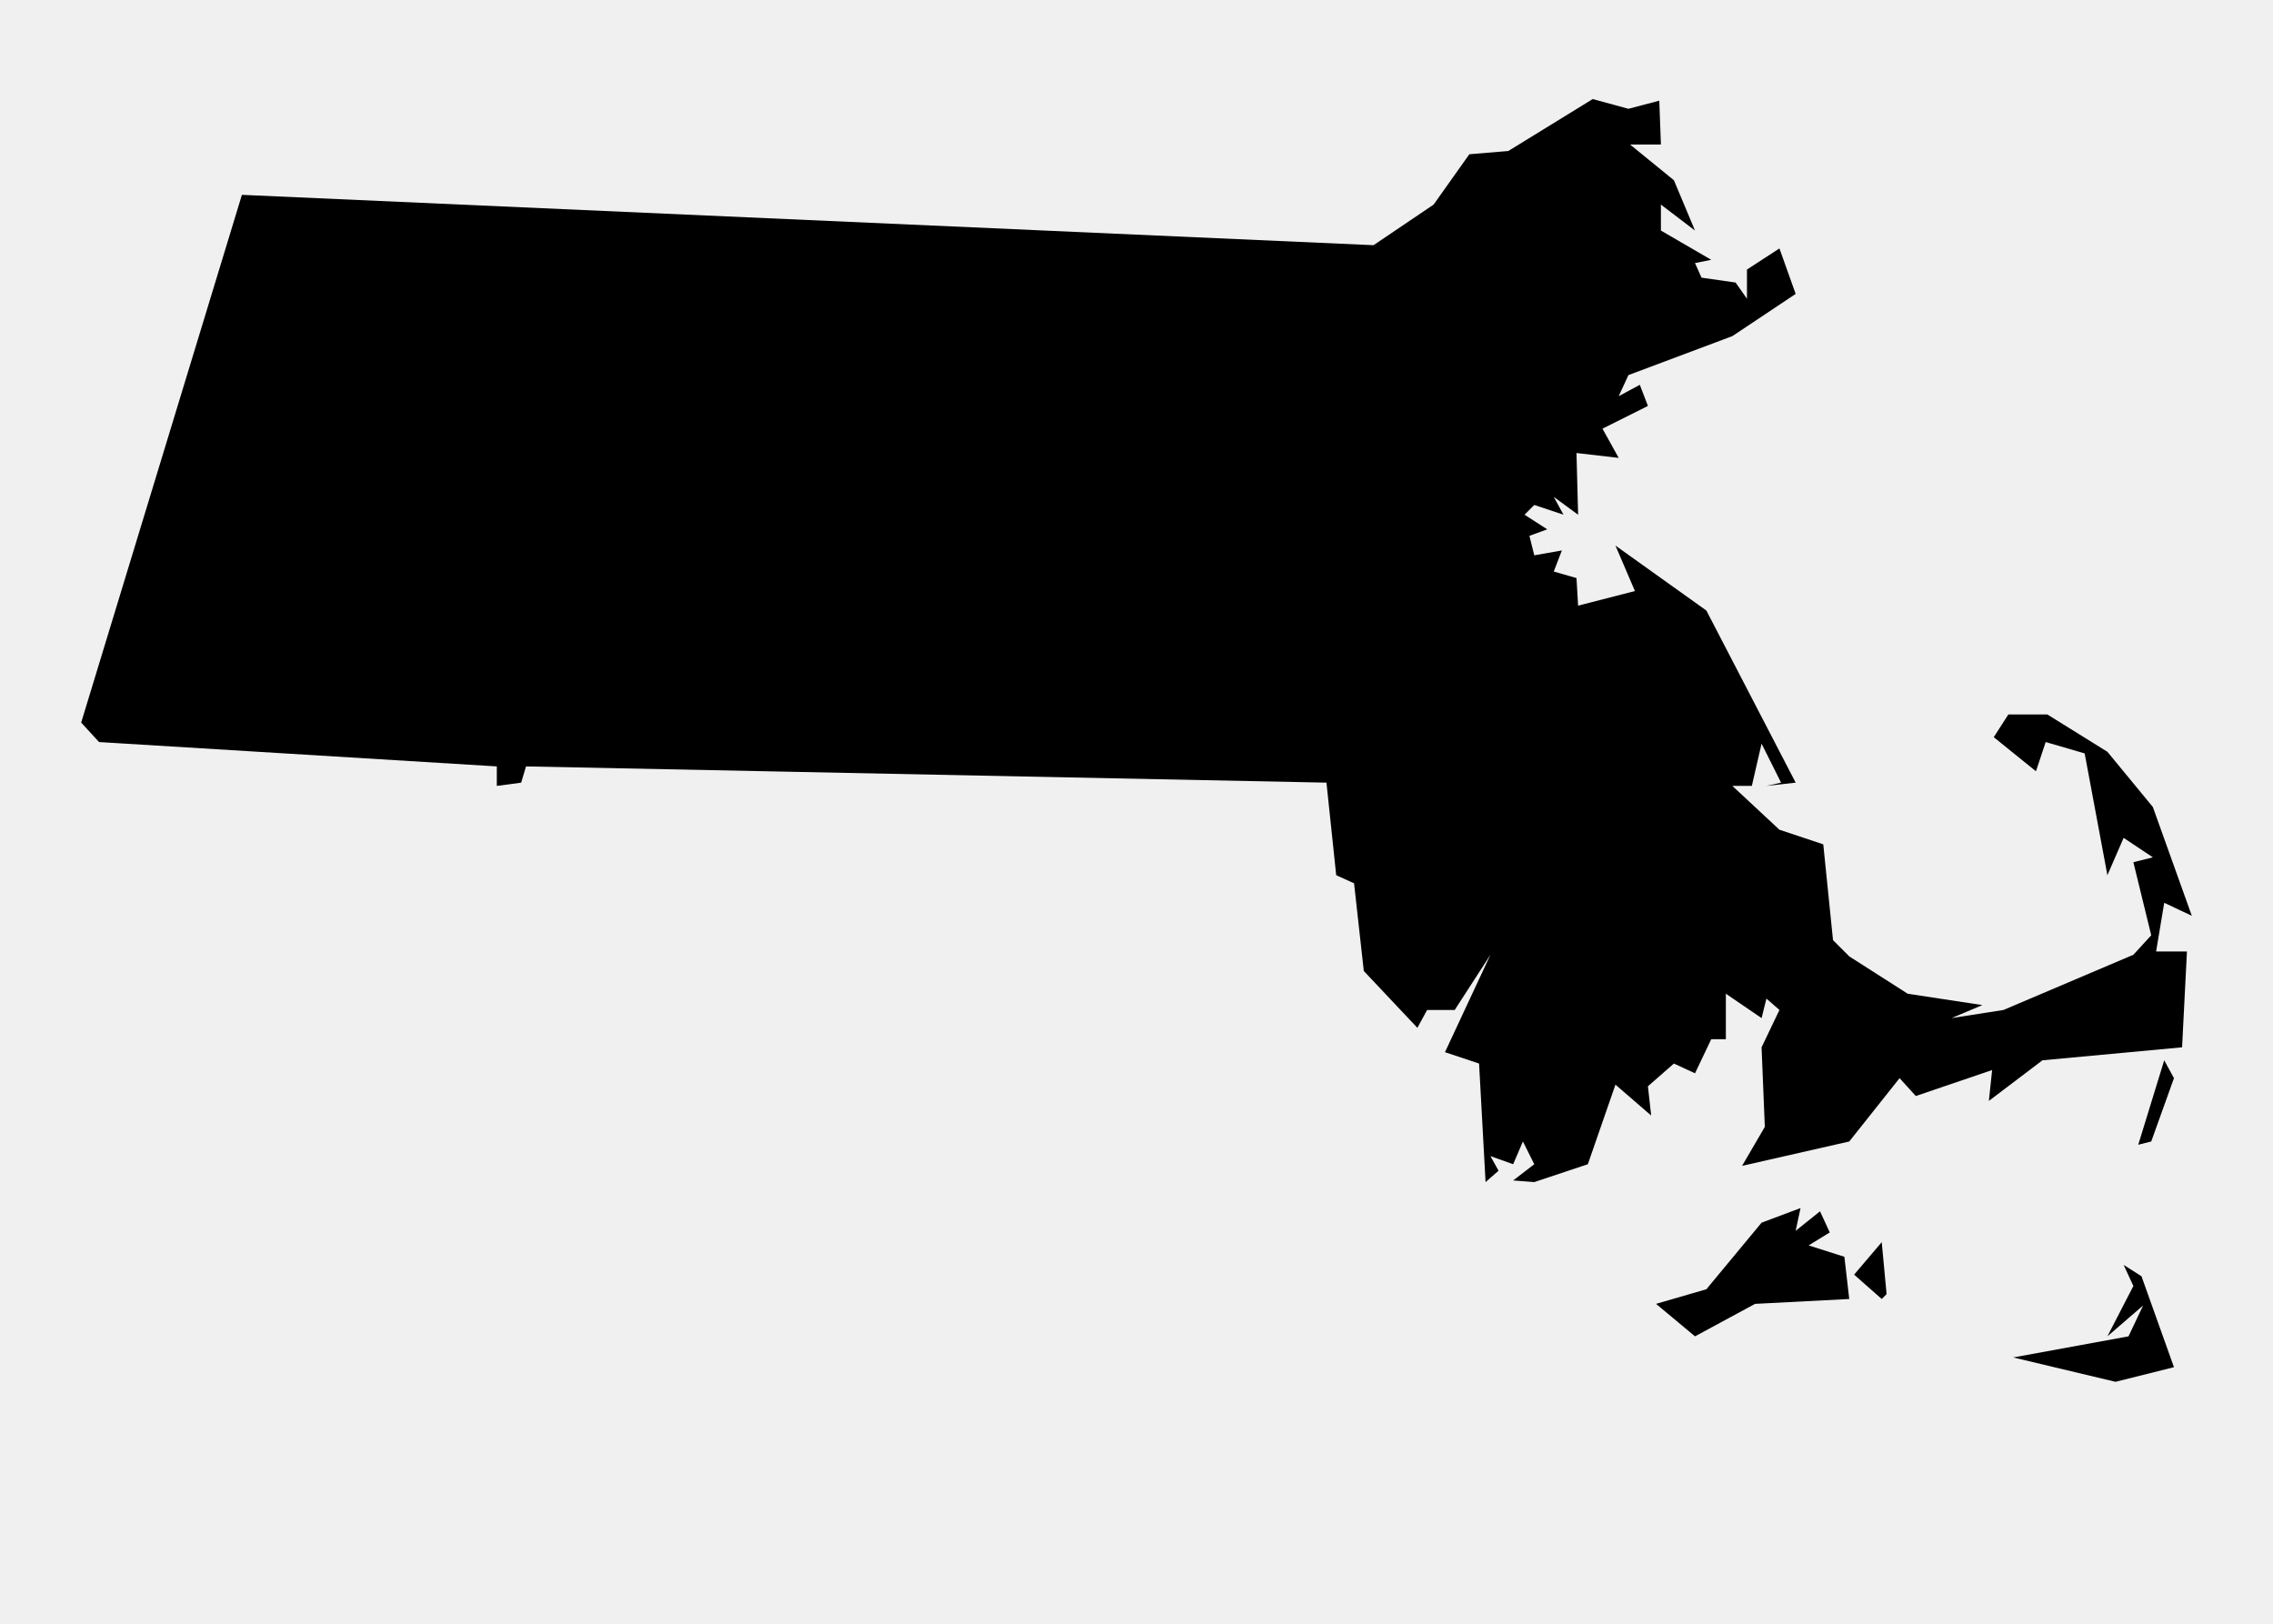
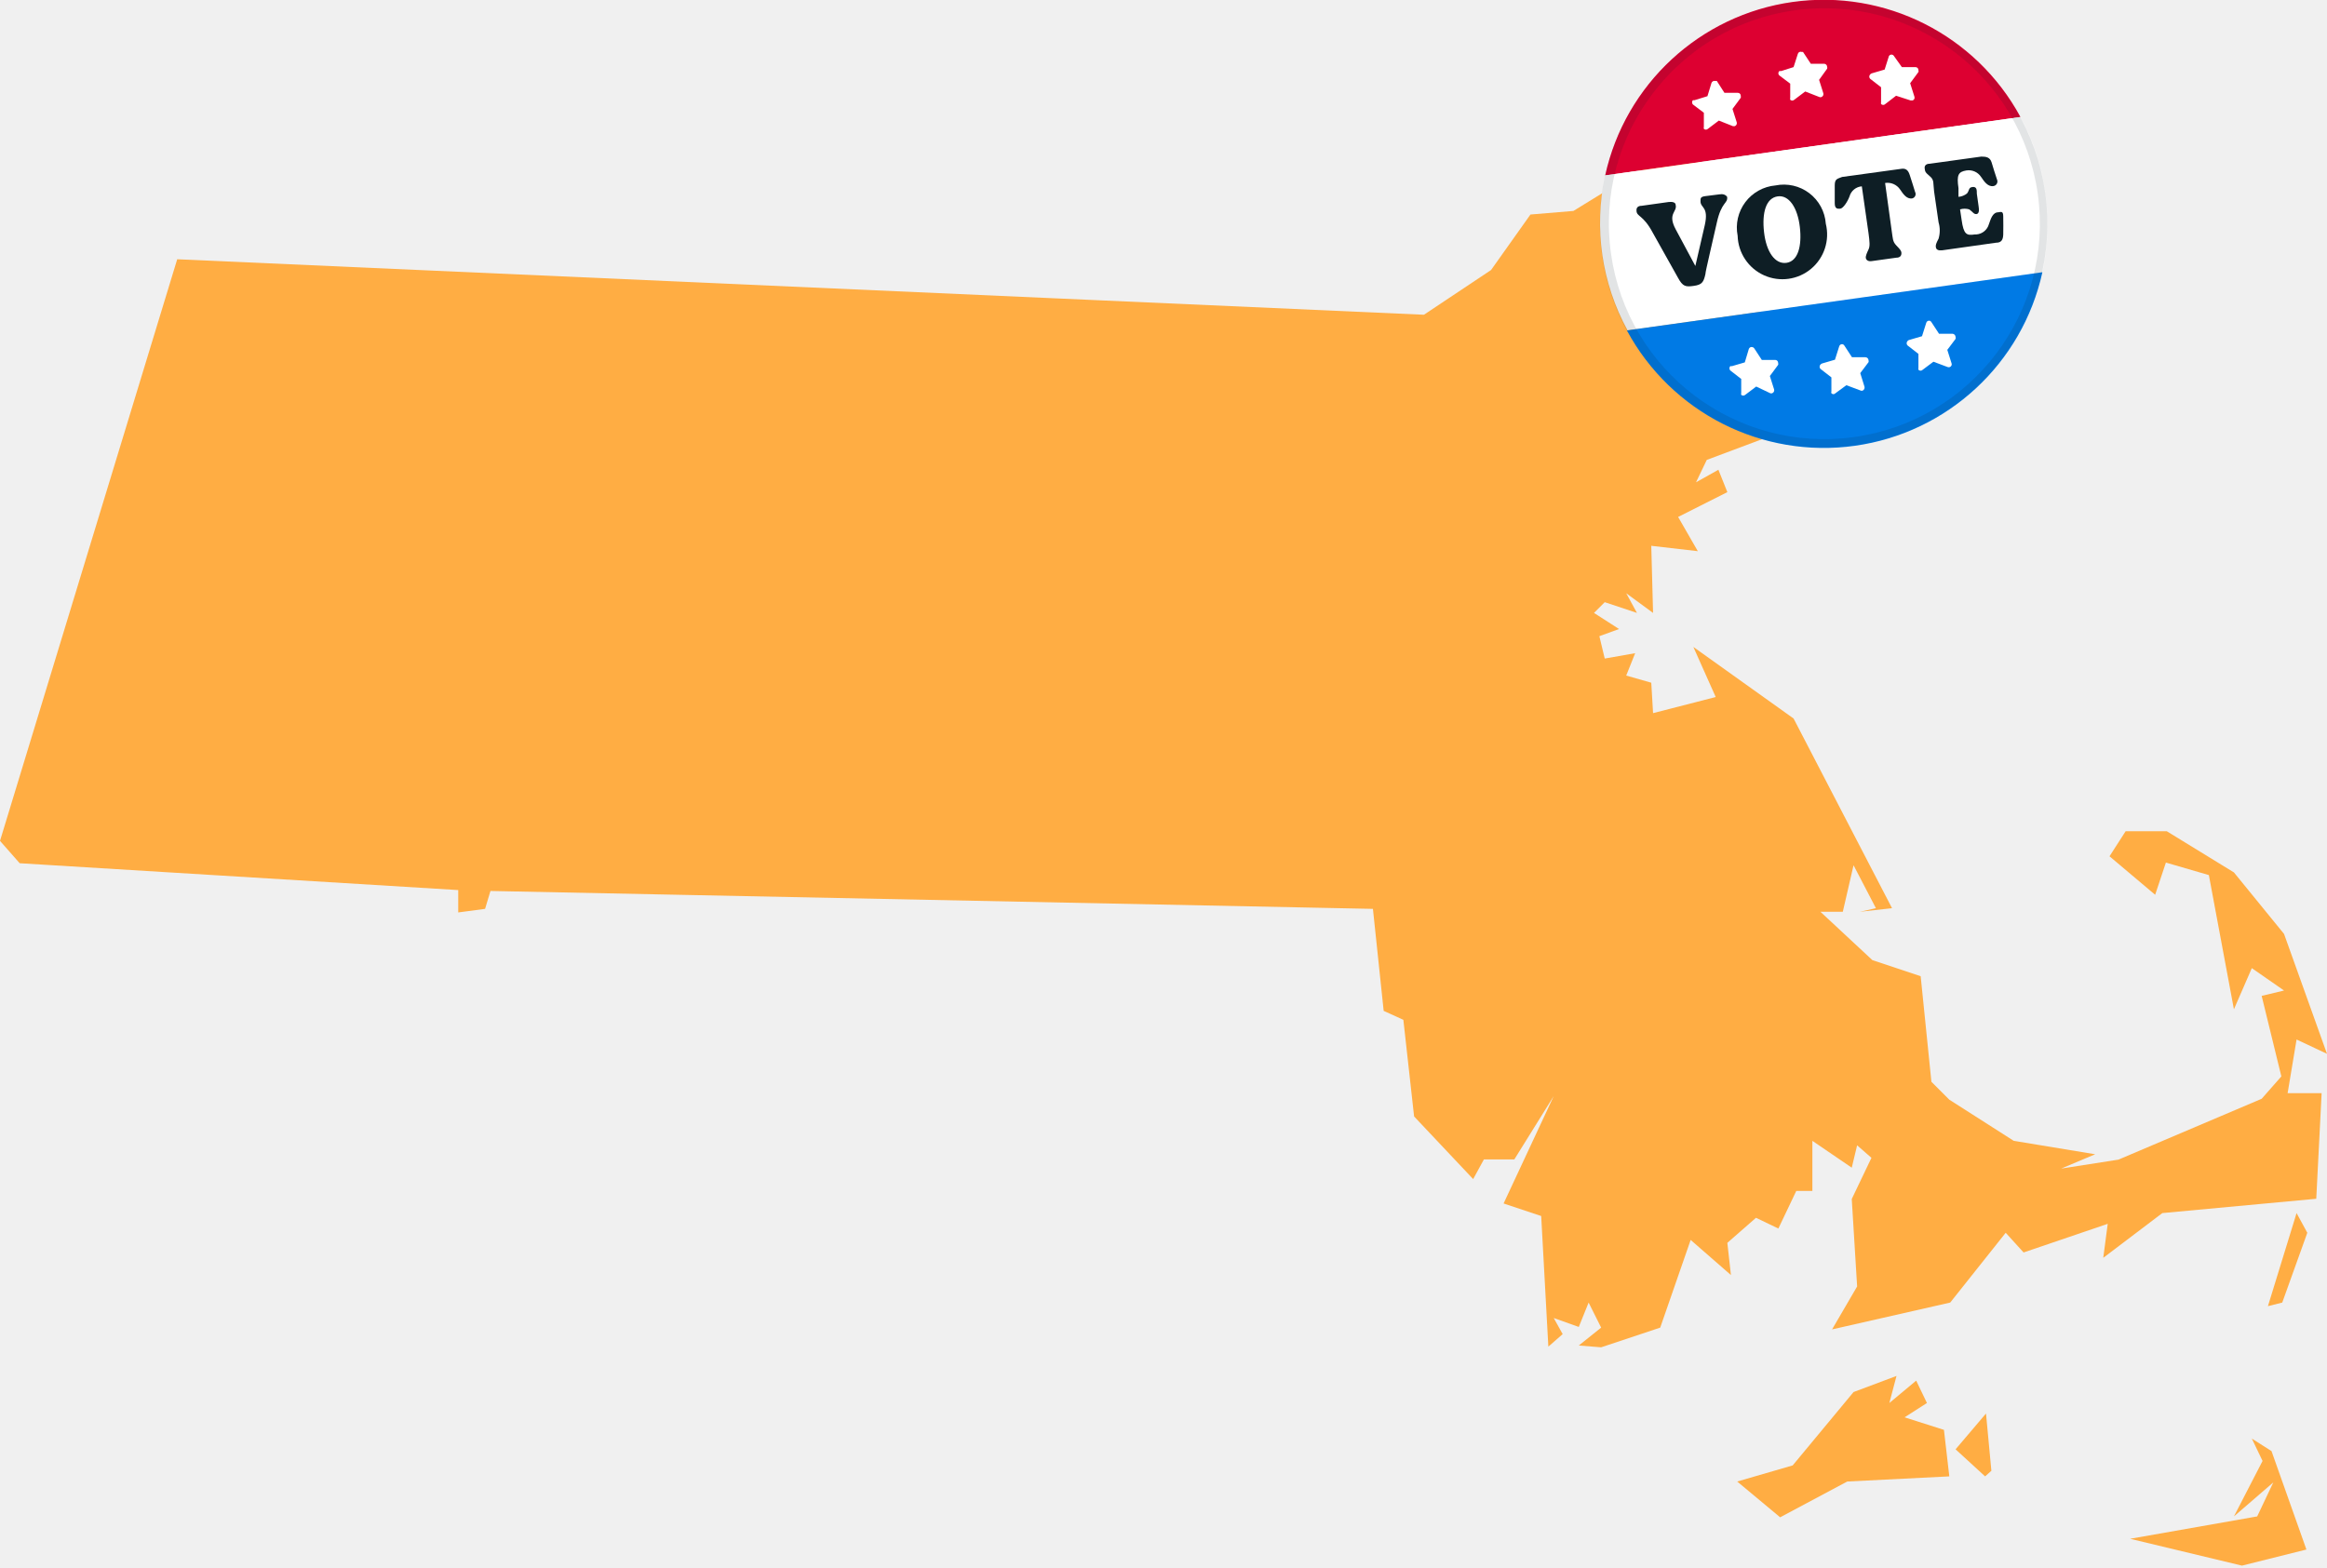
- <svg xmlns="http://www.w3.org/2000/svg" version="1.1" width="112" height="80" viewBox="0 0 112 80">
-   <path d="M105.52 62.88l-0.88-0.56 0.48 1.040-1.28 2.48 1.76-1.52-0.72 1.52-5.68 1.040 5.040 1.2 2.88-0.72zM92.96 63.76l-0.24-2.56-1.36 1.6 1.36 1.2zM88.72 59.52l-1.92 0.72-2.72 3.28-2.48 0.72 1.92 1.6 2.96-1.6 4.64-0.24-0.24-2.080-1.76-0.56 1.040-0.64-0.48-1.040-1.2 0.96zM106 56.24l1.12-3.12-0.48-0.88-1.28 4.16zM80.24 5.36l-1.76-0.48-4.16 2.56-1.92 0.16-1.76 2.48-2.96 2-55.76-2.48-7.92 26 0.88 0.96 19.6 1.2v0.96l1.2-0.16 0.24-0.8 39.44 0.8 0.48 4.56 0.88 0.4 0.48 4.32 2.64 2.8 0.48-0.88h1.36l1.76-2.72-2.24 4.8 1.68 0.56 0.32 5.84 0.64-0.56-0.4-0.72 1.12 0.4 0.48-1.12 0.56 1.12-1.040 0.8 1.040 0.080 2.64-0.88 1.36-3.92 1.76 1.52-0.16-1.44 1.28-1.12 1.040 0.48 0.8-1.68h0.72v-2.24l1.76 1.2 0.24-0.96 0.64 0.56-0.88 1.84 0.16 3.92-1.12 1.92 5.28-1.2 2.48-3.12 0.8 0.88 3.76-1.28-0.16 1.52 2.64-2 6.88-0.64 0.24-4.72h-1.52l0.4-2.4 1.36 0.64-1.92-5.36-2.24-2.72-2.96-1.84h-1.92l-0.72 1.12 2.080 1.68 0.48-1.44 1.92 0.56 1.12 6 0.8-1.84 1.44 0.96-0.96 0.24 0.88 3.6-0.88 0.96-6.4 2.72-2.56 0.4 1.52-0.64-3.68-0.56-2.88-1.84-0.8-0.8-0.48-4.72-2.16-0.72-2.32-2.16h0.96l0.48-2.080 0.96 1.92-0.72 0.16 1.44-0.16-4.4-8.48-4.48-3.2 0.96 2.24-2.8 0.72-0.080-1.36-1.12-0.32 0.4-1.040-1.36 0.24-0.24-0.96 0.88-0.32-1.12-0.72 0.48-0.48 1.44 0.48-0.48-0.88 1.2 0.88-0.080-3.040 2.080 0.24-0.8-1.44 2.24-1.12-0.4-1.040-1.040 0.56 0.48-1.040 5.12-1.92 3.12-2.080-0.8-2.24-1.6 1.040v1.44l-0.56-0.8-1.68-0.24-0.32-0.72 0.8-0.16-2.48-1.44v-1.28l1.68 1.28-1.040-2.48-2.16-1.76h1.52l-0.080-2.16z" />
+ <svg xmlns="http://www.w3.org/2000/svg" id="Layer_1" data-name="Layer 1" viewBox="0 0 104 70.07">
+   <defs>
+     <style>.cls-1{fill:#ffad43;}.cls-2{fill:#dd0031;}.cls-3{fill:#fff;}.cls-4{fill:#007ae5;}.cls-5,.cls-6{fill:#0e1e25;}.cls-6{fill-opacity:0.12;fill-rule:evenodd;}</style>
+   </defs>
+   <path class="cls-1" d="M101.52,64.87l-.88-.56.48,1-1.28,2.48,1.76-1.52-.72,1.52-5.68,1,5,1.2,2.88-.72ZM89,65.75l-.24-2.56-1.36,1.6L88.72,66Zm-4.24-4.24-1.92.72-2.72,3.28-2.48.72,1.92,1.6,3-1.6L87.12,66l-.24-2.08-1.76-.56,1-.64-.48-1-1.2,1ZM102,58.23l1.12-3.12-.48-.88-1.28,4.16ZM76.24,7.35l-1.76-.48L70.32,9.43l-1.92.16-1.76,2.48-3,2L7.92,11.59,0,37.59l.88,1,19.6,1.2v1l1.2-.16.24-.8,39.44.8.48,4.56.88.4.48,4.32,2.64,2.8.48-.88h1.36L69.44,49l-2.24,4.8,1.68.56.32,5.84.64-.56-.4-.72,1.12.4L71,58.23l.56,1.12-1,.8,1,.08,2.64-.88,1.36-3.92L77.36,57l-.16-1.44,1.28-1.12,1,.48.8-1.68H81V51l1.76,1.2.24-1,.64.56-.88,1.84L83,57.51l-1.12,1.92,5.28-1.2,2.48-3.12.8.88,3.76-1.28L94,56.23l2.64-2,6.88-.64.24-4.72h-1.52l.4-2.4,1.36.64-1.92-5.36L99.84,39l-3-1.84H95l-.72,1.12L96.32,40l.48-1.44,1.92.56,1.12,6,.8-1.84,1.44,1-1,.24.88,3.6-.88,1-6.4,2.72-2.56.4,1.52-.64L90,51l-2.88-1.84-.8-.8-.48-4.72-2.16-.72-2.32-2.16h1l.48-2.08,1,1.92-.72.16,1.44-.16-4.4-8.48-4.48-3.2,1,2.24-2.8.72-.08-1.36-1.12-.32.4-1-1.36.24-.24-1,.88-.32-1.12-.72.48-.48,1.44.48-.48-.88,1.2.88-.08-3,2.08.24L75,23.11,77.2,22l-.4-1-1,.56.48-1,5.12-1.92,3.12-2.08-.8-2.24-1.6,1v1.44l-.56-.8-1.68-.24L79.52,15l.8-.16-2.48-1.44V12.07l1.68,1.28-1-2.48L76.32,9.11h1.52L77.76,7Z" />
+   <path class="cls-2" d="M90.3,5.23,71.74,7.84A10,10,0,0,1,90.3,5.23Z" />
+   <path class="cls-3" d="M91.28,12.17a10.09,10.09,0,0,0,.13-3.56A9.82,9.82,0,0,0,90.3,5.23L71.74,7.84a10,10,0,0,0,1,6.93Z" />
+   <path class="cls-4" d="M91.28,12.17a10,10,0,0,1-18.57,2.6Z" />
+   <path class="cls-3" d="M76.82,5.39l-.49.37a.13.13,0,0,1-.18,0,.16.16,0,0,1,0-.09l0-.63-.49-.37a.14.14,0,0,1,0-.19s0,0,.07,0l.58-.18.18-.59a.14.14,0,0,1,.17-.09.18.18,0,0,1,.07,0l.34.53h.6a.13.13,0,0,1,.13.14.19.19,0,0,1,0,.08l-.37.5.19.6a.14.14,0,0,1-.09.17h-.08Z" />
+   <path class="cls-3" d="M80.68,4.09l-.49.37a.13.13,0,0,1-.18,0,.16.16,0,0,1,0-.09l0-.63-.49-.37a.13.13,0,0,1,0-.19.08.08,0,0,1,.07,0l.57-.18.19-.59a.13.13,0,0,1,.17-.09.15.15,0,0,1,.06,0l.35.53h.6a.14.14,0,0,1,.13.14.11.11,0,0,1,0,.08l-.36.5.19.6a.14.14,0,0,1-.09.17.11.11,0,0,1-.08,0Z" />
+   <path class="cls-3" d="M84.74,4.28l-.48.37a.13.13,0,0,1-.19,0,.19.19,0,0,1,0-.08V3.9l-.49-.38a.14.14,0,0,1,0-.19.18.18,0,0,1,.07-.05l.58-.17.19-.6a.13.13,0,0,1,.23,0L85,3h.61a.13.13,0,0,1,.13.14.11.11,0,0,1,0,.08l-.37.5.19.6a.13.13,0,0,1-.08.17h-.09Z" />
+   <path class="cls-3" d="M78.49,17.28l-.49.37a.13.13,0,0,1-.18,0,.11.11,0,0,1,0-.08l0-.63-.49-.38a.14.14,0,0,1,0-.19.18.18,0,0,1,.07,0l.58-.17.18-.6a.13.13,0,0,1,.17-.08.12.12,0,0,1,.07.05l.34.52h.6a.13.13,0,0,1,.13.14.11.11,0,0,1,0,.08l-.37.5.19.6a.14.14,0,0,1-.09.17.11.11,0,0,1-.08,0Z" />
+   <path class="cls-3" d="M82.52,17.22l-.49.36a.12.12,0,0,1-.18,0,.11.11,0,0,1,0-.08v-.63l-.49-.38a.14.14,0,0,1,0-.19.18.18,0,0,1,.07-.05l.58-.17.19-.6a.13.13,0,0,1,.16-.09.13.13,0,0,1,.07.06l.34.52h.6a.14.14,0,0,1,.14.14.13.13,0,0,1,0,.08l-.37.49.19.61a.15.15,0,0,1-.08.17.1.1,0,0,1-.09,0Z" />
+   <path class="cls-3" d="M86.41,16.17l-.48.36a.13.13,0,0,1-.19,0,.24.24,0,0,1,0-.08v-.63l-.49-.38a.14.14,0,0,1,0-.19.12.12,0,0,1,.07-.05l.58-.17.19-.6a.13.13,0,0,1,.16-.09.13.13,0,0,1,.07.06l.34.52h.61a.15.15,0,0,1,.13.14.16.16,0,0,1,0,.09l-.37.49.19.6a.13.13,0,0,1-.08.17.14.14,0,0,1-.09,0Z" />
+   <path class="cls-5" d="M76.83,8.69l-.63.08C76,8.8,76,8.86,76,9c0,.31.38.23.19,1.07l-.42,1.82-.88-1.64c-.38-.71.08-.77,0-1.09,0-.11-.14-.15-.31-.13l-1.21.17c-.17,0-.24.09-.23.21,0,.29.29.17.73,1l1.12,2c.22.41.35.42.71.37s.44-.16.52-.53c0-.12.3-1.35.51-2.3s.5-.84.46-1.15C77.12,8.7,77,8.66,76.83,8.69Z" />
+   <path class="cls-5" d="M79.35,8.29a1.89,1.89,0,0,0-1.69,2.25A2,2,0,1,0,81.6,10,1.88,1.88,0,0,0,79.35,8.29Zm.49,3.46c-.51.07-.9-.49-1-1.37s.09-1.52.6-1.6.9.5,1,1.37S80.35,11.68,79.84,11.75Z" />
+   <path class="cls-5" d="M85.59,8.58c-.07-.24-.17-.54-.24-.76s-.18-.31-.4-.27l-2.62.36C82.1,8,82,8,82,8.29s0,.55,0,.79.1.26.24.25.34-.33.42-.55a.62.62,0,0,1,.55-.45l.3,2.1c.05.38.07.57,0,.72s-.14.3-.12.39.11.16.28.13l1.08-.15c.17,0,.23-.09.23-.2s-.06-.17-.23-.35-.15-.3-.21-.69l-.29-2.1a.68.68,0,0,1,.67.29c.13.19.29.44.54.4A.2.2,0,0,0,85.59,8.58Z" />
+   <path class="cls-5" d="M89.31,9.49c-.26,0-.34.31-.42.53a.63.63,0,0,1-.56.46h-.07c-.37.06-.5,0-.59-.65l-.07-.47a.71.71,0,0,1,.41,0c.16.11.2.22.32.21s.13-.17.1-.34l-.08-.57c0-.17,0-.32-.19-.3s-.13.14-.25.29a.71.71,0,0,1-.38.15l0-.39c-.09-.6,0-.73.35-.79a.66.66,0,0,1,.66.29c.13.19.29.44.54.41a.21.21,0,0,0,.17-.3c-.08-.23-.17-.53-.24-.76S88.77,7,88.55,7l-2.31.32c-.16,0-.24.09-.22.21s0,.16.22.34.15.31.2.69l.2,1.38a1.29,1.29,0,0,1,0,.73c-.11.21-.14.29-.12.39s.11.15.28.13l2.41-.34c.23,0,.31-.12.32-.36s0-.56,0-.81S89.44,9.47,89.31,9.49Z" />
+   <path class="cls-6" d="M82.85,19.54A9.63,9.63,0,1,0,72,11.34,9.63,9.63,0,0,0,82.85,19.54Zm.05.37A10,10,0,1,0,71.6,11.4,10,10,0,0,0,82.9,19.91Z" />
</svg>
